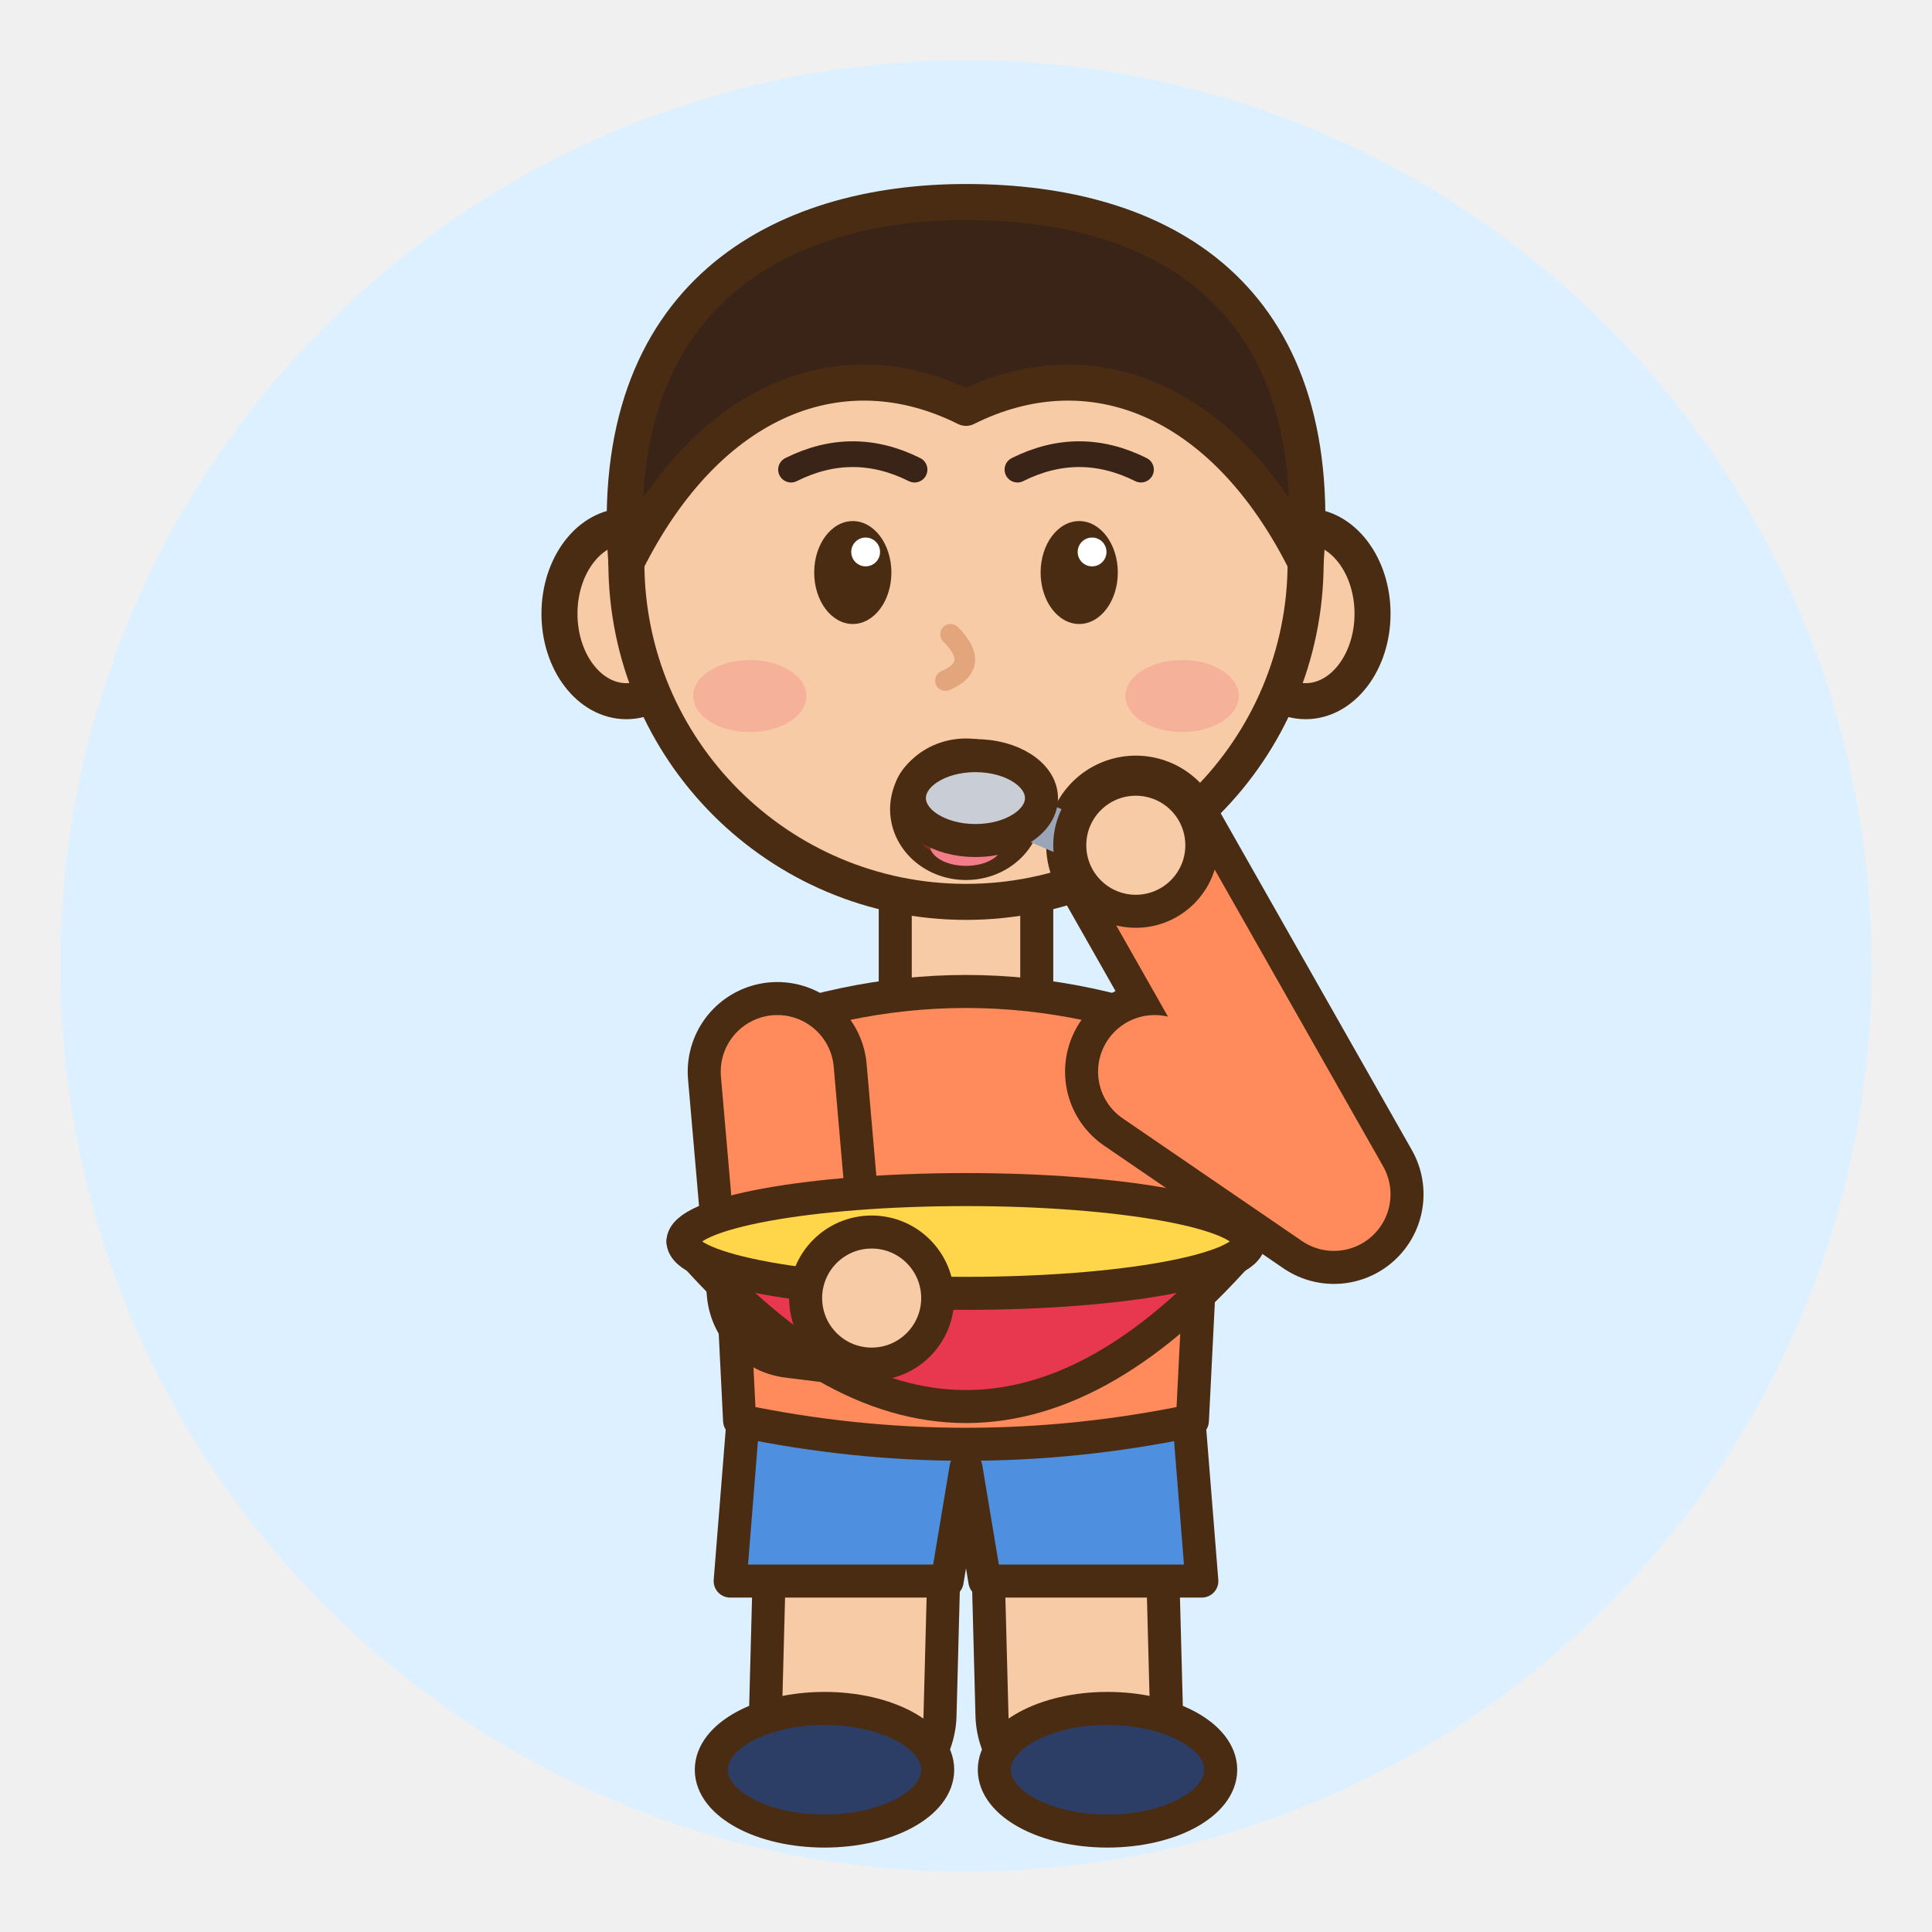
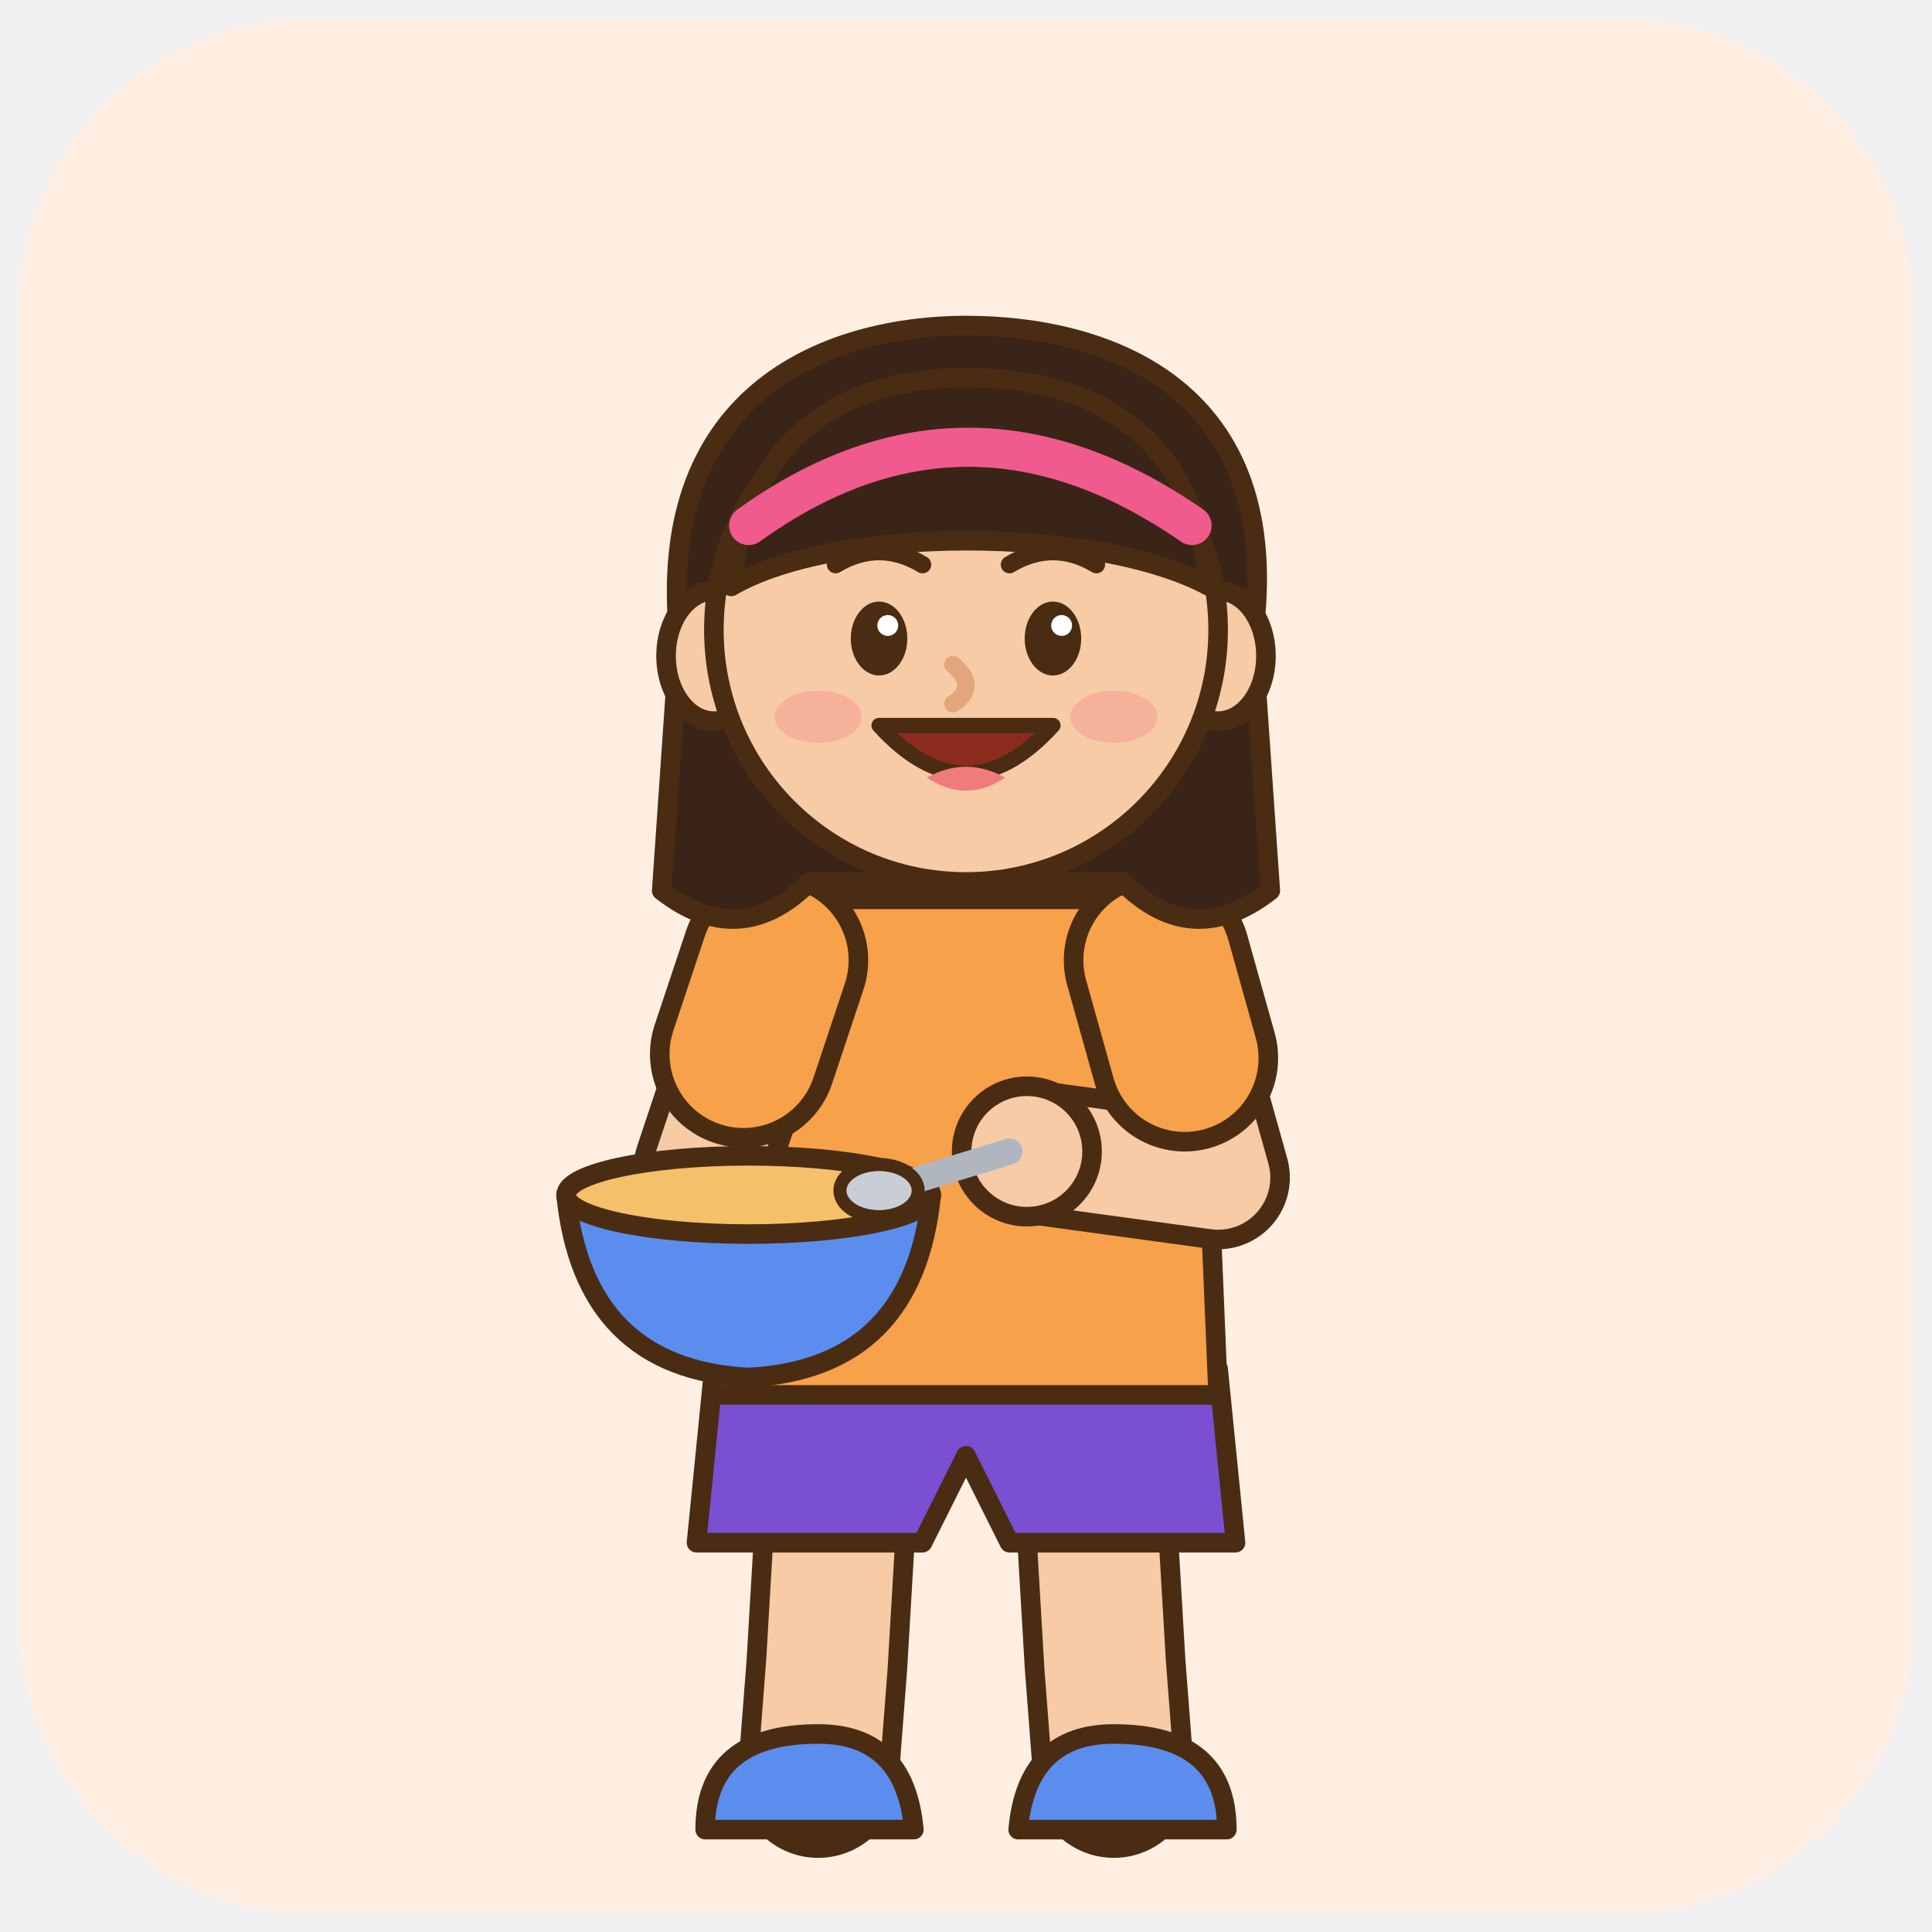
<svg xmlns="http://www.w3.org/2000/svg" viewBox="0 0 512 512">
-   <circle cx="256" cy="256" r="240" fill="#DDF0FF" />
-   <g transform="translate(256 269) scale(1.25) translate(-256 -302)">
-     <path d="M234 374 L232 450" fill="none" stroke="#4A2C12" stroke-width="44" stroke-linecap="round" stroke-linejoin="round" />
-     <path d="M234 374 L232 450" fill="none" stroke="#F6CBA5" stroke-width="30" stroke-linecap="round" stroke-linejoin="round" />
-     <path d="M278 374 L280 450" fill="none" stroke="#4A2C12" stroke-width="44" stroke-linecap="round" stroke-linejoin="round" />
-     <path d="M278 374 L280 450" fill="none" stroke="#F6CBA5" stroke-width="30" stroke-linecap="round" stroke-linejoin="round" />
-     <path d="M210 372 L206 422 L252 422 L256 398 L260 422 L306 422 L302 372 Z" fill="#4F8FE0" stroke="#4A2C12" stroke-width="7" stroke-linejoin="round" stroke-linecap="round" />
-     <ellipse cx="226" cy="462" rx="24" ry="13" fill="#2C3E66" stroke="#4A2C12" stroke-width="7" stroke-linejoin="round" stroke-linecap="round" />
-     <ellipse cx="286" cy="462" rx="24" ry="13" fill="#2C3E66" stroke="#4A2C12" stroke-width="7" stroke-linejoin="round" stroke-linecap="round" />
-     <rect x="241" y="264" width="30" height="40" rx="8" fill="#F6CBA5" stroke="#4A2C12" stroke-width="7" stroke-linejoin="round" stroke-linecap="round" />
-     <path d="M204 308 Q256 286 308 308 L304 388 Q256 398 208 388 Z" fill="#FF8A5B" stroke="#4A2C12" stroke-width="7" stroke-linejoin="round" stroke-linecap="round" />
-     <g transform="translate(256 206) scale(1.091) translate(-256 -150)">
-       <ellipse cx="190" cy="160" rx="13" ry="17" fill="#F6CBA5" stroke="#4A2C12" stroke-width="7" stroke-linejoin="round" stroke-linecap="round" />
-       <ellipse cx="322" cy="160" rx="13" ry="17" fill="#F6CBA5" stroke="#4A2C12" stroke-width="7" stroke-linejoin="round" stroke-linecap="round" />
-       <circle cx="256" cy="150" r="66" fill="#F6CBA5" stroke="#4A2C12" stroke-width="7" stroke-linejoin="round" stroke-linecap="round" />
-       <ellipse cx="234" cy="152" rx="7.5" ry="10" fill="#4A2C12" />
-       <ellipse cx="278" cy="152" rx="7.5" ry="10" fill="#4A2C12" />
-       <circle cx="236.5" cy="148" r="2.8" fill="#fff" />
-       <circle cx="280.5" cy="148" r="2.8" fill="#fff" />
-       <path d="M222 132 q12 -6 24 0" fill="none" stroke="#3A2418" stroke-width="5" stroke-linecap="round" stroke-linejoin="round" />
-       <path d="M266 132 q12 -6 24 0" fill="none" stroke="#3A2418" stroke-width="5" stroke-linecap="round" stroke-linejoin="round" />
-       <ellipse cx="214" cy="176" rx="11" ry="7" fill="#F59A92" opacity="0.55" />
-       <ellipse cx="298" cy="176" rx="11" ry="7" fill="#F59A92" opacity="0.55" />
-       <path d="M253 164 q6 6 -1 9" fill="none" stroke="#E2A57C" stroke-width="4" stroke-linecap="round" stroke-linejoin="round" />
-       <ellipse cx="256" cy="198" rx="13" ry="12" fill="#8A2B1E" stroke="#4A2C12" stroke-linejoin="round" stroke-linecap="round" stroke-width="3.5" />
-       <ellipse cx="256" cy="205" rx="7" ry="4" fill="#F27C8A" />
-       <path d="M190 150 C186 98 220 80 256 80 C294 80 326 98 322 150 C306 118 280 108 256 120 C232 108 206 118 190 150 Z" fill="#3A2418" stroke="#4A2C12" stroke-width="7" stroke-linejoin="round" stroke-linecap="round" />
+   <style>
+     .fr { animation: fr 1.2s steps(1) infinite; }
+     .fr:not(.fr0) { opacity: 0; }
+     @keyframes fr { 0% { opacity: 1 } 50.00% { opacity: 0 } 100% { opacity: 0 } }
+     .fr1 { animation-delay: 0.60s; }
+     @media (prefers-reduced-motion: reduce) { * { animation: none !important; } }
+   </style>
+   <defs>
+     <clipPath id="tile">
+       <rect x="4" y="4" width="392" height="392" rx="60" />
+     </clipPath>
+   </defs>
+   <g transform="scale(1.28)">
+     <g clip-path="url(#tile)">
+       <rect x="4" y="4" width="392" height="392" rx="60" fill="#FFEFE2" />
+       <g class="fr fr0">
+         <g transform="translate(20 26) scale(0.9)">
+           <g transform="translate(0 0)">
+             <path d="M170 320 L168 354 L166 380" fill="none" stroke="#4A2C12" stroke-width="37" stroke-linejoin="round" stroke-linecap="round" />
+             <path d="M170 320 L168 354 L166 380" fill="none" stroke="#F6CBA5" stroke-width="28" stroke-linejoin="round" stroke-linecap="round" />
+             <path d="M230 320 L232 354 L234 380" fill="none" stroke="#4A2C12" stroke-width="37" stroke-linejoin="round" stroke-linecap="round" />
+             <path d="M230 320 L232 354 L234 380" fill="none" stroke="#F6CBA5" stroke-width="28" stroke-linejoin="round" stroke-linecap="round" />
+             <path d="M140 392 Q140 370 166 370 Q186 370 188 392 Z" fill="#5B8DEF" stroke="#4A2C12" stroke-width="4.5" stroke-linejoin="round" stroke-linecap="round" />
+             <path d="M212 392 Q214 370 234 370 Q260 370 260 392 Z" fill="#5B8DEF" stroke="#4A2C12" stroke-width="4.5" stroke-linejoin="round" stroke-linecap="round" />
+             <path d="M142 286 L258 286 L262 326 L210 326 L200 306 L190 326 L138 326 Z" fill="#7A4FD1" stroke="#4A2C12" stroke-width="4.5" stroke-linejoin="round" stroke-linecap="round" />
+             <rect x="188" y="160" width="24" height="30" rx="0" fill="#F6CBA5" />
+             <path d="M188 160 V190 M212 160 V190" fill="none" stroke="#4A2C12" stroke-width="4.5" stroke-linejoin="round" stroke-linecap="round" />
+             <path d="M146 196 Q148 180 166 178 L234 178 Q252 180 254 196 L258 292 L142 292 Z" fill="#F7A14A" stroke="#4A2C12" stroke-width="4.5" stroke-linejoin="round" stroke-linecap="round" />
+             <g class="arm-l">
+               <path d="M156 192 L140 240 L150 262" fill="none" stroke="#4A2C12" stroke-width="33" stroke-linejoin="round" stroke-linecap="round" />
+               <path d="M156 192 L140 240 L150 262" fill="none" stroke="#F6CBA5" stroke-width="24" stroke-linejoin="round" stroke-linecap="round" />
+               <path d="M156 192 L148.8 213.6" fill="none" stroke="#4A2C12" stroke-width="43" stroke-linejoin="round" stroke-linecap="round" />
+               <path d="M156 192 L148.8 213.6" fill="none" stroke="#F7A14A" stroke-width="34" stroke-linejoin="round" stroke-linecap="round" />
+               <circle cx="150" cy="262" r="15" fill="#F6CBA5" stroke="#4A2C12" stroke-width="4.5" stroke-linejoin="round" stroke-linecap="round" />
+             </g>
+             <g class="arm-r">
+               <path d="M244 192 L258 242 L214 236" fill="none" stroke="#4A2C12" stroke-width="33" stroke-linejoin="round" stroke-linecap="round" />
+               <path d="M244 192 L258 242 L214 236" fill="none" stroke="#F6CBA5" stroke-width="24" stroke-linejoin="round" stroke-linecap="round" />
+               <path d="M244 192 L250.3 214.5" fill="none" stroke="#4A2C12" stroke-width="43" stroke-linejoin="round" stroke-linecap="round" />
+               <path d="M244 192 L250.3 214.5" fill="none" stroke="#F7A14A" stroke-width="34" stroke-linejoin="round" stroke-linecap="round" />
+               <circle cx="214" cy="236" r="15" fill="#F6CBA5" stroke="#4A2C12" stroke-width="4.5" stroke-linejoin="round" stroke-linecap="round" />
+             </g>
+             <g class="head" transform="translate(0 0) rotate(0 200 170)">
+               <path d="M134 118 C128 60 170 46 200 46 C232 46 274 60 266 118 L270 176 Q252 190 236 174 L164 174 Q148 190 130 176 Z" fill="#3A2418" stroke="#4A2C12" stroke-width="4.5" stroke-linejoin="round" stroke-linecap="round" />
+               <ellipse cx="142" cy="122" rx="11" ry="15" fill="#F6CBA5" stroke="#4A2C12" stroke-width="4.5" stroke-linejoin="round" stroke-linecap="round" />
+               <ellipse cx="258" cy="122" rx="11" ry="15" fill="#F6CBA5" stroke="#4A2C12" stroke-width="4.5" stroke-linejoin="round" stroke-linecap="round" />
+               <circle cx="200" cy="116" r="58" fill="#F6CBA5" stroke="#4A2C12" stroke-width="4.5" stroke-linejoin="round" stroke-linecap="round" />
+               <ellipse cx="166" cy="136" rx="10" ry="6" fill="#F59A92" opacity="0.55" class="blush" />
+               <ellipse cx="234" cy="136" rx="10" ry="6" fill="#F59A92" opacity="0.55" class="blush" />
+               <path d="M197 124 q6 5 0 9" fill="none" stroke="#E2A57C" stroke-width="4" stroke-linejoin="round" stroke-linecap="round" />
+               <path d="M170 101 q10 -6 20 0" fill="none" stroke="#4A2C12" stroke-width="4" stroke-linejoin="round" stroke-linecap="round" />
+               <path d="M210 101 q10 -6 20 0" fill="none" stroke="#4A2C12" stroke-width="4" stroke-linejoin="round" stroke-linecap="round" />
+               <ellipse cx="180" cy="118" rx="6.5" ry="8.5" fill="#4A2C12" />
+               <ellipse cx="220" cy="118" rx="6.5" ry="8.5" fill="#4A2C12" />
+               <circle cx="182" cy="115" r="2.4" fill="#fff" />
+               <circle cx="222" cy="115" r="2.4" fill="#fff" />
+               <path d="M180 138 Q200 160 220 138 Z" fill="#8A2B1E" stroke="#4A2C12" stroke-width="3.5" stroke-linejoin="round" stroke-linecap="round" />
+               <path d="M191 150 Q200 145 209 150 Q200 156 191 150 Z" fill="#F07B7B" />
+               <path d="M146 106 C150 68 176 58 200 58 C226 58 252 68 256 106 C230 92 170 92 146 106 Z" fill="#3A2418" stroke="#4A2C12" stroke-width="4.5" stroke-linejoin="round" stroke-linecap="round" />
+               <path d="M150 92 Q200 56 252 92" fill="none" stroke="#F05A8C" stroke-width="9" stroke-linejoin="round" stroke-linecap="round" />
+             </g>
+           </g>
+           <path d="M108 246 Q112 286 150 288 Q188 286 192 246 Z" fill="#5B8DEF" stroke="#4A2C12" stroke-width="4.5" stroke-linejoin="round" stroke-linecap="round" />
+           <ellipse cx="150" cy="246" rx="42" ry="9" fill="#F4C06A" stroke="#4A2C12" stroke-width="4.5" stroke-linejoin="round" stroke-linecap="round" />
+           <path d="M210 236 L184 244" fill="none" stroke="#B0B6C0" stroke-width="6" stroke-linejoin="round" stroke-linecap="round" />
+           <ellipse cx="180" cy="245" rx="9" ry="6" fill="#C9CED6" stroke="#4A2C12" stroke-width="3" stroke-linejoin="round" stroke-linecap="round" />
+         </g>
+       </g>
+       <g class="fr fr1">
+         <g transform="translate(20 26) scale(0.9)">
+           <g transform="translate(0 0)">
+             <path d="M170 320 L168 354 L166 380" fill="none" stroke="#4A2C12" stroke-width="37" stroke-linejoin="round" stroke-linecap="round" />
+             <path d="M170 320 L168 354 L166 380" fill="none" stroke="#F6CBA5" stroke-width="28" stroke-linejoin="round" stroke-linecap="round" />
+             <path d="M230 320 L232 354 L234 380" fill="none" stroke="#4A2C12" stroke-width="37" stroke-linejoin="round" stroke-linecap="round" />
+             <path d="M230 320 L232 354 L234 380" fill="none" stroke="#F6CBA5" stroke-width="28" stroke-linejoin="round" stroke-linecap="round" />
+             <path d="M140 392 Q140 370 166 370 Q186 370 188 392 Z" fill="#5B8DEF" stroke="#4A2C12" stroke-width="4.5" stroke-linejoin="round" stroke-linecap="round" />
+             <path d="M212 392 Q214 370 234 370 Q260 370 260 392 Z" fill="#5B8DEF" stroke="#4A2C12" stroke-width="4.5" stroke-linejoin="round" stroke-linecap="round" />
+             <path d="M142 286 L258 286 L262 326 L210 326 L200 306 L190 326 L138 326 Z" fill="#7A4FD1" stroke="#4A2C12" stroke-width="4.5" stroke-linejoin="round" stroke-linecap="round" />
+             <rect x="188" y="160" width="24" height="30" rx="0" fill="#F6CBA5" />
+             <path d="M188 160 V190 M212 160 V190" fill="none" stroke="#4A2C12" stroke-width="4.5" stroke-linejoin="round" stroke-linecap="round" />
+             <path d="M146 196 Q148 180 166 178 L234 178 Q252 180 254 196 L258 292 L142 292 Z" fill="#F7A14A" stroke="#4A2C12" stroke-width="4.5" stroke-linejoin="round" stroke-linecap="round" />
+             <g class="head" transform="translate(0 0) rotate(0 200 170)">
+               <path d="M134 118 C128 60 170 46 200 46 C232 46 274 60 266 118 L270 176 Q252 190 236 174 L164 174 Q148 190 130 176 Z" fill="#3A2418" stroke="#4A2C12" stroke-width="4.5" stroke-linejoin="round" stroke-linecap="round" />
+               <ellipse cx="142" cy="122" rx="11" ry="15" fill="#F6CBA5" stroke="#4A2C12" stroke-width="4.5" stroke-linejoin="round" stroke-linecap="round" />
+               <ellipse cx="258" cy="122" rx="11" ry="15" fill="#F6CBA5" stroke="#4A2C12" stroke-width="4.5" stroke-linejoin="round" stroke-linecap="round" />
+               <circle cx="200" cy="116" r="58" fill="#F6CBA5" stroke="#4A2C12" stroke-width="4.5" stroke-linejoin="round" stroke-linecap="round" />
+               <ellipse cx="166" cy="136" rx="10" ry="6" fill="#F59A92" opacity="0.55" class="blush" />
+               <ellipse cx="234" cy="136" rx="10" ry="6" fill="#F59A92" opacity="0.55" class="blush" />
+               <path d="M197 124 q6 5 0 9" fill="none" stroke="#E2A57C" stroke-width="4" stroke-linejoin="round" stroke-linecap="round" />
+               <path d="M170 101 q10 -6 20 0" fill="none" stroke="#4A2C12" stroke-width="4" stroke-linejoin="round" stroke-linecap="round" />
+               <path d="M210 101 q10 -6 20 0" fill="none" stroke="#4A2C12" stroke-width="4" stroke-linejoin="round" stroke-linecap="round" />
+               <ellipse cx="180" cy="118" rx="6.5" ry="8.5" fill="#4A2C12" />
+               <ellipse cx="220" cy="118" rx="6.5" ry="8.5" fill="#4A2C12" />
+               <circle cx="182" cy="115" r="2.4" fill="#fff" />
+               <circle cx="222" cy="115" r="2.4" fill="#fff" />
+               <ellipse cx="200" cy="145" rx="6" ry="5" fill="#8A2B1E" stroke="#4A2C12" stroke-width="3" stroke-linejoin="round" stroke-linecap="round" />
+               <path d="M146 106 C150 68 176 58 200 58 C226 58 252 68 256 106 C230 92 170 92 146 106 Z" fill="#3A2418" stroke="#4A2C12" stroke-width="4.5" stroke-linejoin="round" stroke-linecap="round" />
+               <path d="M150 92 Q200 56 252 92" fill="none" stroke="#F05A8C" stroke-width="9" stroke-linejoin="round" stroke-linecap="round" />
+             </g>
+             <g class="arm-l">
+               <path d="M156 192 L140 240 L150 262" fill="none" stroke="#4A2C12" stroke-width="33" stroke-linejoin="round" stroke-linecap="round" />
+               <path d="M156 192 L140 240 L150 262" fill="none" stroke="#F6CBA5" stroke-width="24" stroke-linejoin="round" stroke-linecap="round" />
+               <path d="M156 192 L148.8 213.6" fill="none" stroke="#4A2C12" stroke-width="43" stroke-linejoin="round" stroke-linecap="round" />
+               <path d="M156 192 L148.8 213.6" fill="none" stroke="#F7A14A" stroke-width="34" stroke-linejoin="round" stroke-linecap="round" />
+               <circle cx="150" cy="262" r="15" fill="#F6CBA5" stroke="#4A2C12" stroke-width="4.5" stroke-linejoin="round" stroke-linecap="round" />
+             </g>
+             <g class="arm-r">
+               <path d="M244 192 L268 214 L236 176" fill="none" stroke="#4A2C12" stroke-width="33" stroke-linejoin="round" stroke-linecap="round" />
+               <path d="M244 192 L268 214 L236 176" fill="none" stroke="#F6CBA5" stroke-width="24" stroke-linejoin="round" stroke-linecap="round" />
+               <path d="M244 192 L254.8 201.9" fill="none" stroke="#4A2C12" stroke-width="43" stroke-linejoin="round" stroke-linecap="round" />
+               <path d="M244 192 L254.8 201.9" fill="none" stroke="#F7A14A" stroke-width="34" stroke-linejoin="round" stroke-linecap="round" />
+               <circle cx="236" cy="176" r="15" fill="#F6CBA5" stroke="#4A2C12" stroke-width="4.5" stroke-linejoin="round" stroke-linecap="round" />
+             </g>
+           </g>
+           <path d="M108 246 Q112 286 150 288 Q188 286 192 246 Z" fill="#5B8DEF" stroke="#4A2C12" stroke-width="4.5" stroke-linejoin="round" stroke-linecap="round" />
+           <ellipse cx="150" cy="246" rx="42" ry="9" fill="#F4C06A" stroke="#4A2C12" stroke-width="4.5" stroke-linejoin="round" stroke-linecap="round" />
+           <path d="M232 176 L212 150" fill="none" stroke="#B0B6C0" stroke-width="6" stroke-linejoin="round" stroke-linecap="round" />
+           <ellipse cx="207" cy="146" rx="9" ry="6" fill="#C9CED6" stroke="#4A2C12" stroke-width="3" stroke-linejoin="round" stroke-linecap="round" />
+         </g>
+       </g>
    </g>
-     <path d="M216 314 L220 360 L236 362" fill="none" stroke="#4A2C12" stroke-width="38" stroke-linecap="round" stroke-linejoin="round" />
-     <path d="M216 314 L220 360 L236 362" fill="none" stroke="#FF8A5B" stroke-width="24" stroke-linecap="round" stroke-linejoin="round" />
-     <path d="M296 314 L334 340 L292 266" fill="none" stroke="#4A2C12" stroke-width="38" stroke-linecap="round" stroke-linejoin="round" />
-     <path d="M296 314 L334 340 L292 266" fill="none" stroke="#FF8A5B" stroke-width="24" stroke-linecap="round" stroke-linejoin="round" />
-     <path d="M196 350 Q256 420 316 350 Z" fill="#E8384F" stroke="#4A2C12" stroke-width="7" stroke-linejoin="round" stroke-linecap="round" />
-     <ellipse cx="256" cy="350" rx="60" ry="11" fill="#FFD54A" stroke="#4A2C12" stroke-width="7" stroke-linejoin="round" stroke-linecap="round" />
-     <path d="M292 270 L264 258" fill="none" stroke="#9AA6B8" stroke-width="9" stroke-linecap="round" stroke-linejoin="round" />
-     <ellipse cx="258" cy="256" rx="14" ry="9" fill="#C9CED6" stroke="#4A2C12" stroke-width="7" stroke-linejoin="round" stroke-linecap="round" />
-     <circle cx="236" cy="362" r="14" fill="#F6CBA5" stroke="#4A2C12" stroke-width="7" stroke-linejoin="round" stroke-linecap="round" />
-     <circle cx="292" cy="266" r="14" fill="#F6CBA5" stroke="#4A2C12" stroke-width="7" stroke-linejoin="round" stroke-linecap="round" />
  </g>
</svg>
